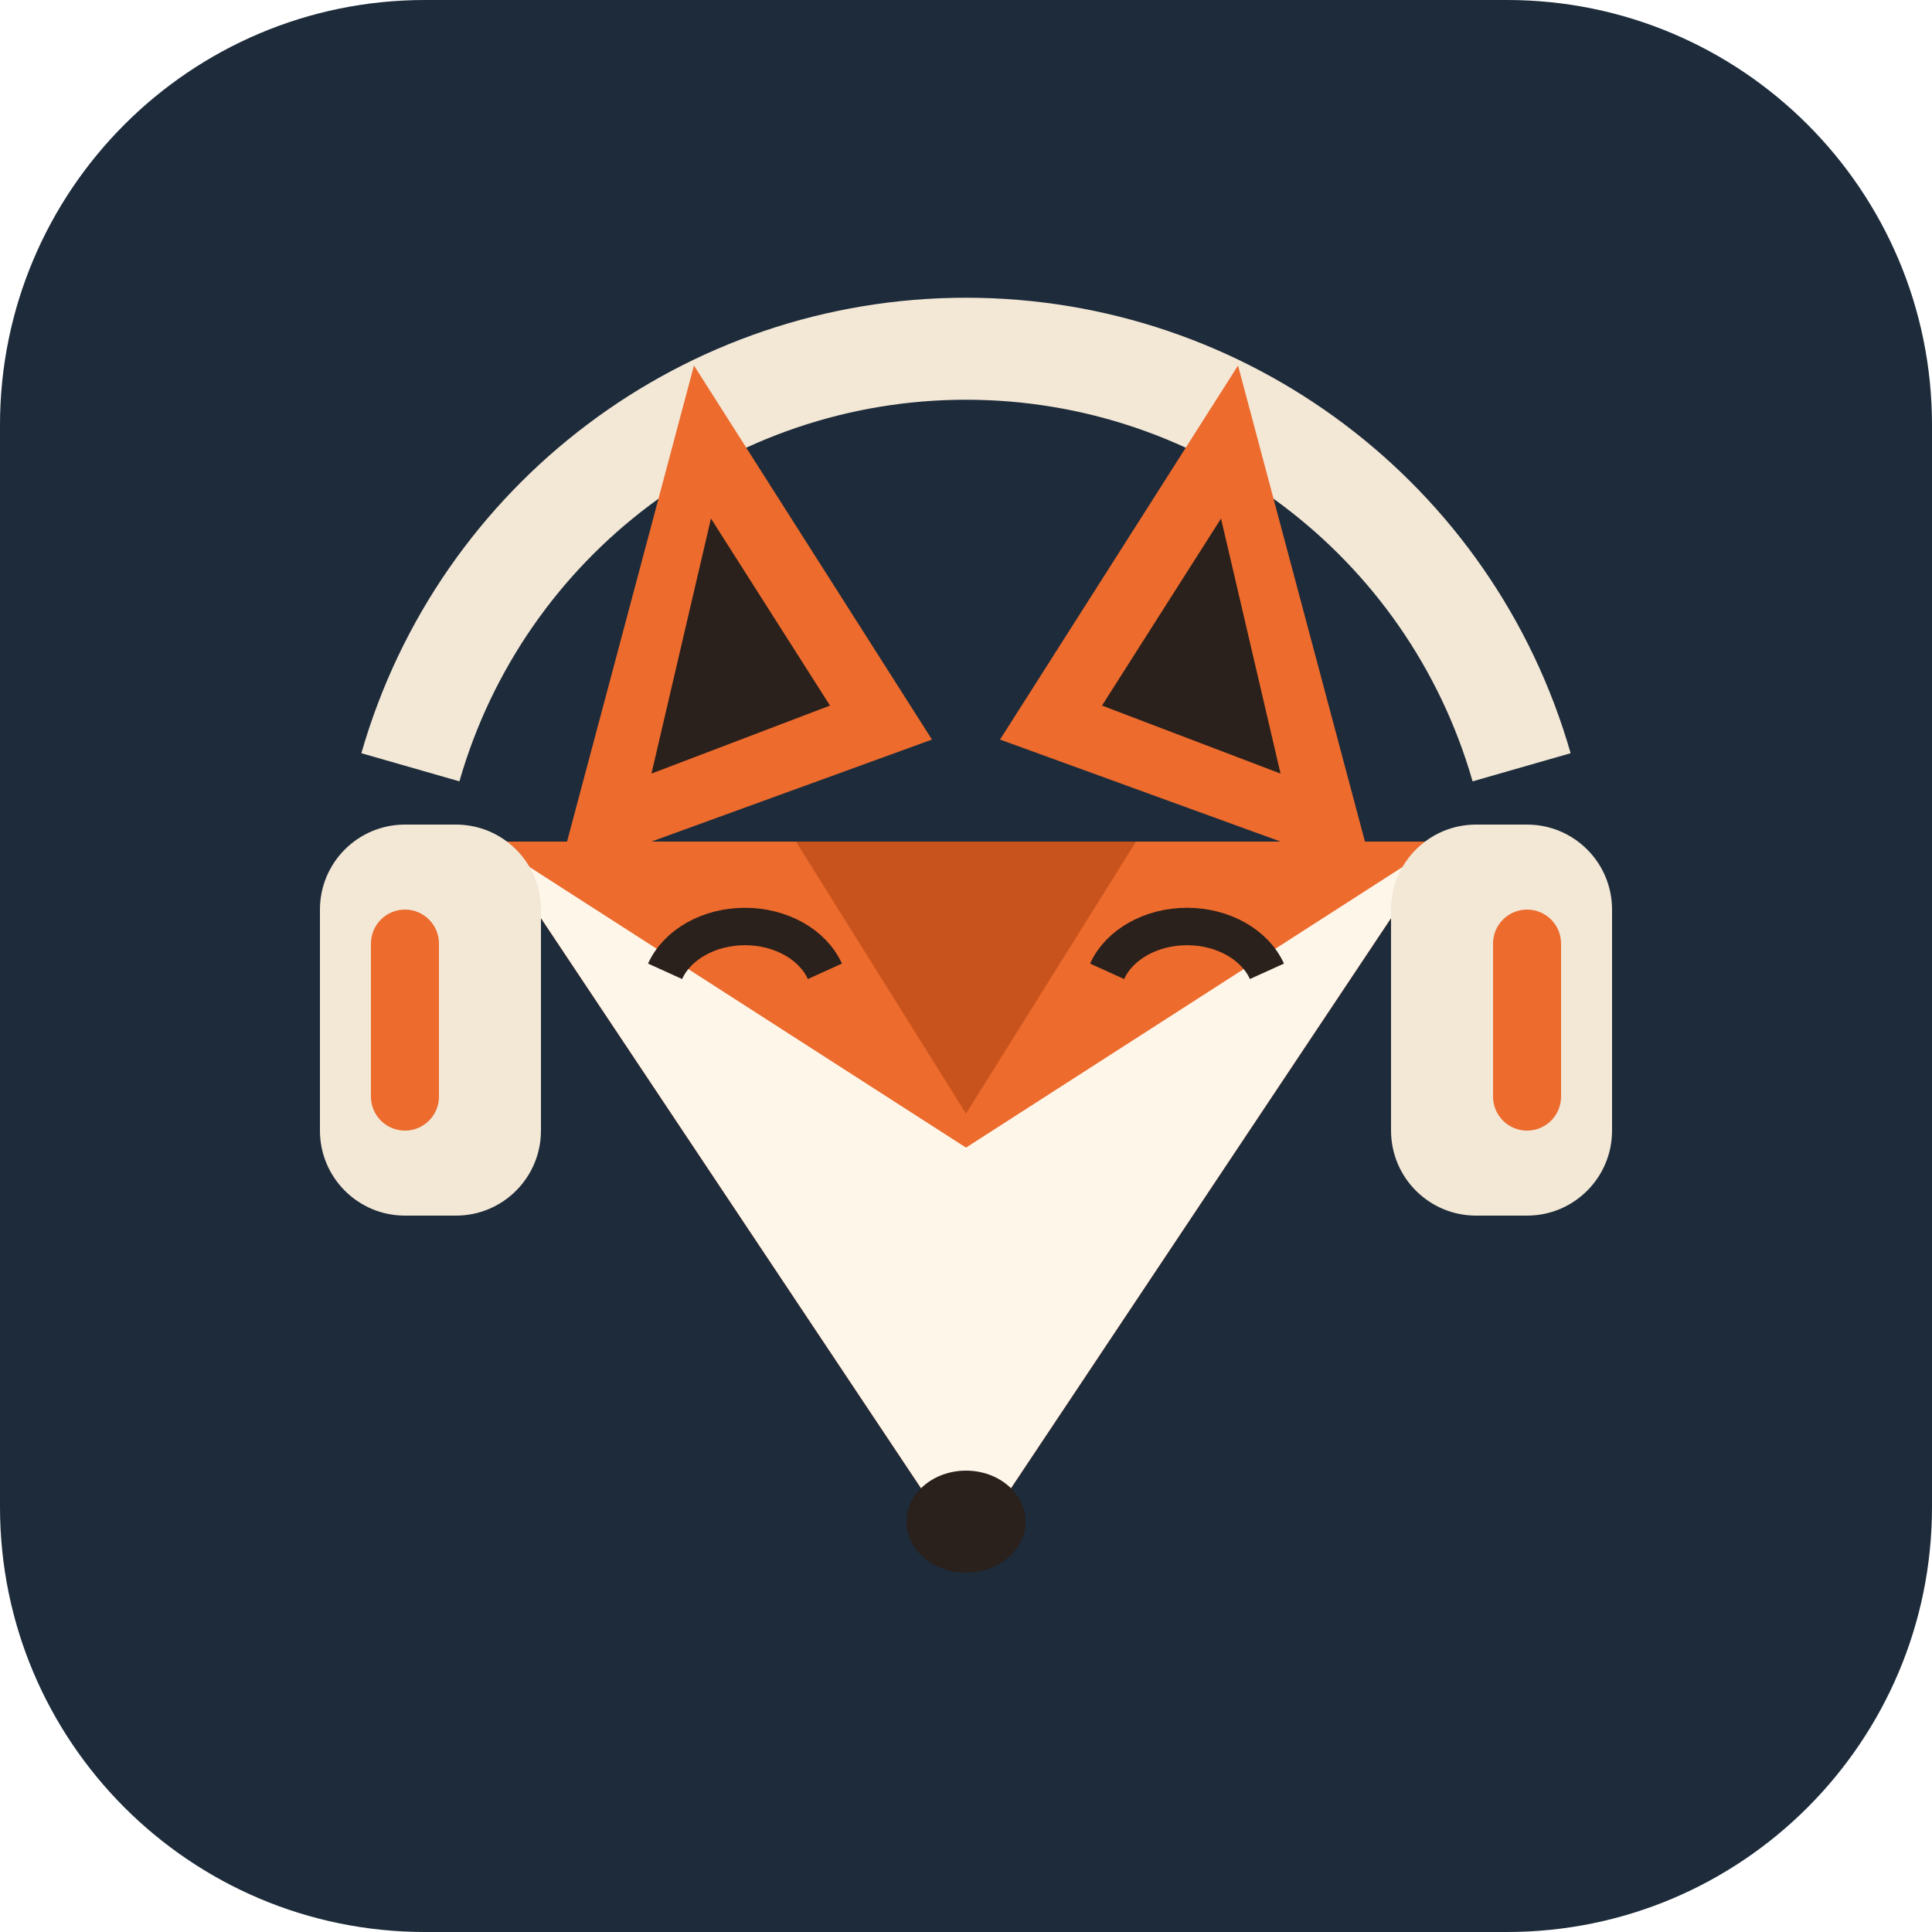
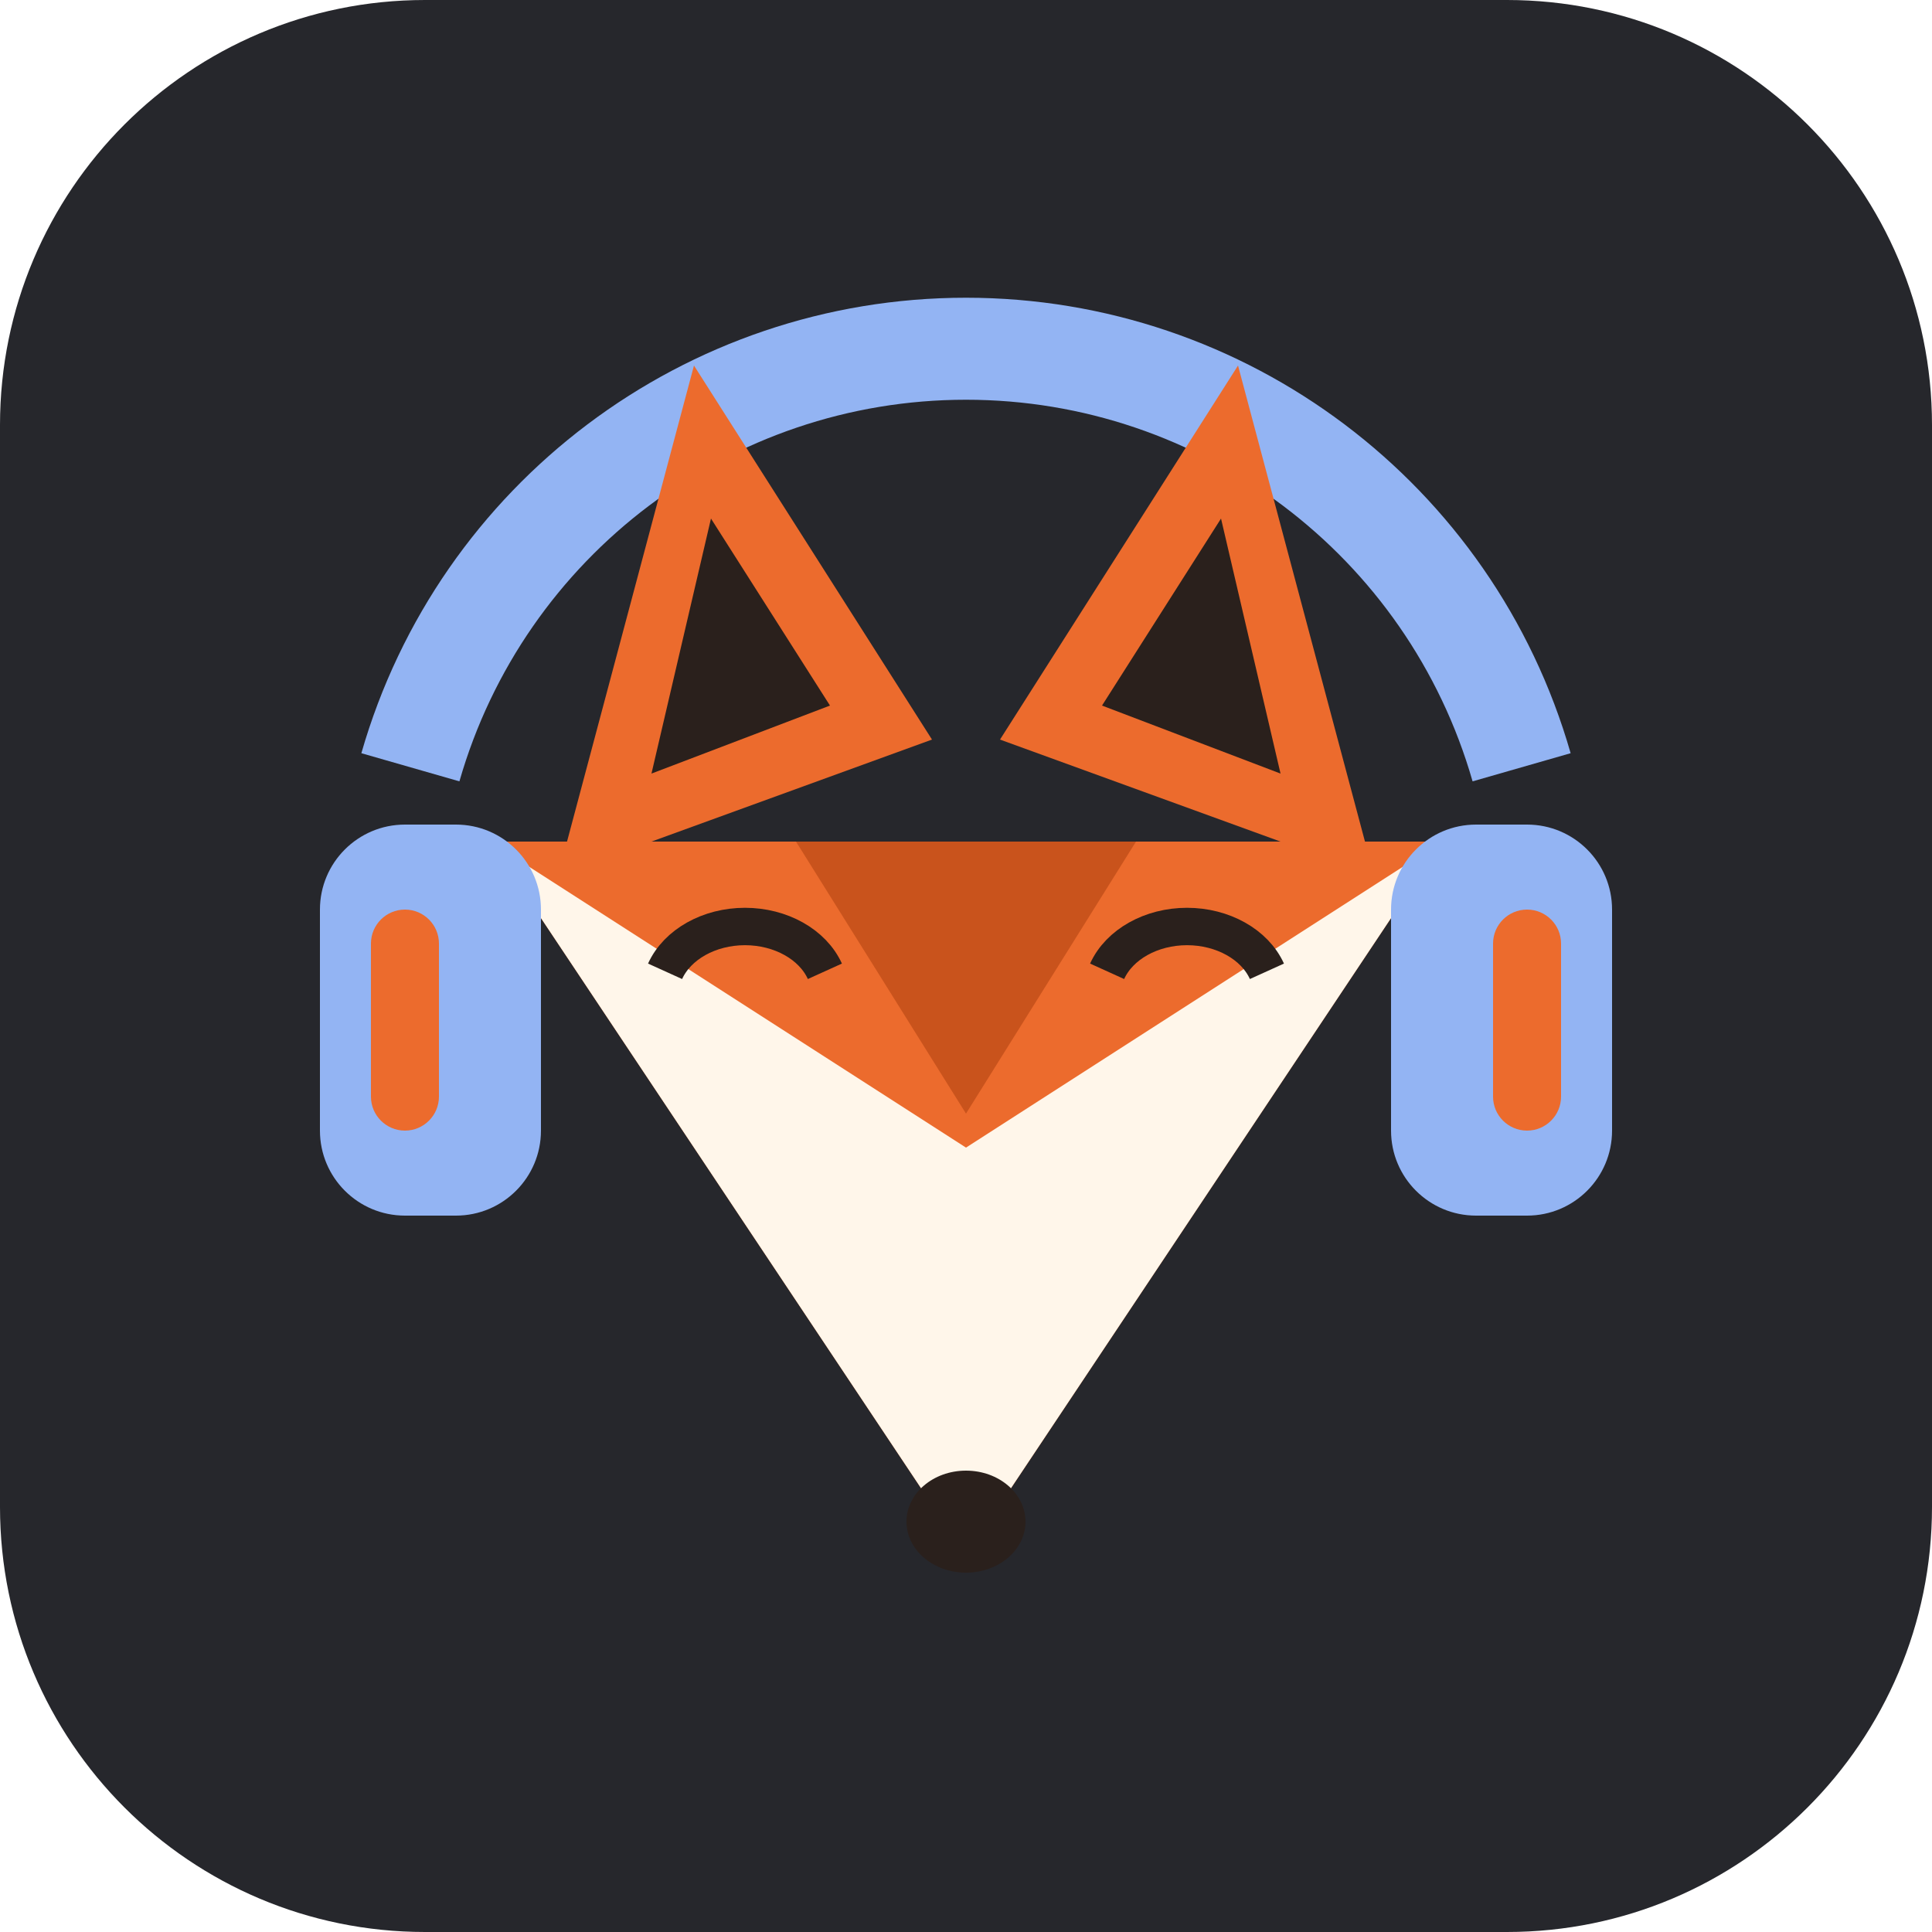
<svg xmlns="http://www.w3.org/2000/svg" viewBox="0 0 100 100" role="img" aria-label="Frix">
-   <rect width="100" height="100" rx="22" fill="#1d2b3a" />
+   <rect width="100" height="100" rx="22" fill="#26272c" />
  <g transform="translate(6 6.6) scale(0.88)">
-     <path fill="none" stroke="#f3e7d6" stroke-width="6" d="M17.32 37.63 A34.0 34.0 0 0 1 82.68 37.63" />
+     <path fill="none" stroke="#93b4f3" stroke-width="6" d="M17.32 37.63 A34.0 34.0 0 0 1 82.68 37.63" />
    <polygon fill="#ec6b2d" points="26,44 34,14 48,36" />
    <polygon fill="#ec6b2d" points="74,44 66,14 52,36" />
    <polygon fill="#2a201c" points="31.5,38 35,23 42,34" />
    <polygon fill="#2a201c" points="68.5,38 65,23 58,34" />
    <polygon fill="#ec6b2d" points="22,42 78,42 50,84" />
    <polygon fill="#fff6ea" points="22,42 50,60 50,84" />
    <polygon fill="#fff6ea" points="78,42 50,60 50,84" />
    <polygon fill="#c9531c" points="40,42 60,42 50,58" />
    <path fill="none" stroke="#2a201c" stroke-width="2.2" d="M32.30 49.63 A5.0 4.0 0 0 1 41.70 49.63" />
    <path fill="none" stroke="#2a201c" stroke-width="2.2" d="M58.30 49.63 A5.0 4.0 0 0 1 67.70 49.63" />
    <ellipse fill="#2a201c" cx="50.0" cy="82.0" rx="3.5" ry="3.0" />
-     <rect fill="#f3e7d6" x="12" y="41" width="13" height="23" rx="5" />
-     <rect fill="#f3e7d6" x="75" y="41" width="13" height="23" rx="5" />
+     <rect fill="#93b4f3" x="12" y="41" width="13" height="23" rx="5" />
+     <rect fill="#93b4f3" x="75" y="41" width="13" height="23" rx="5" />
    <rect fill="#ec6b2d" x="15" y="46" width="4" height="13" rx="2" />
    <rect fill="#ec6b2d" x="81" y="46" width="4" height="13" rx="2" />
  </g>
</svg>
